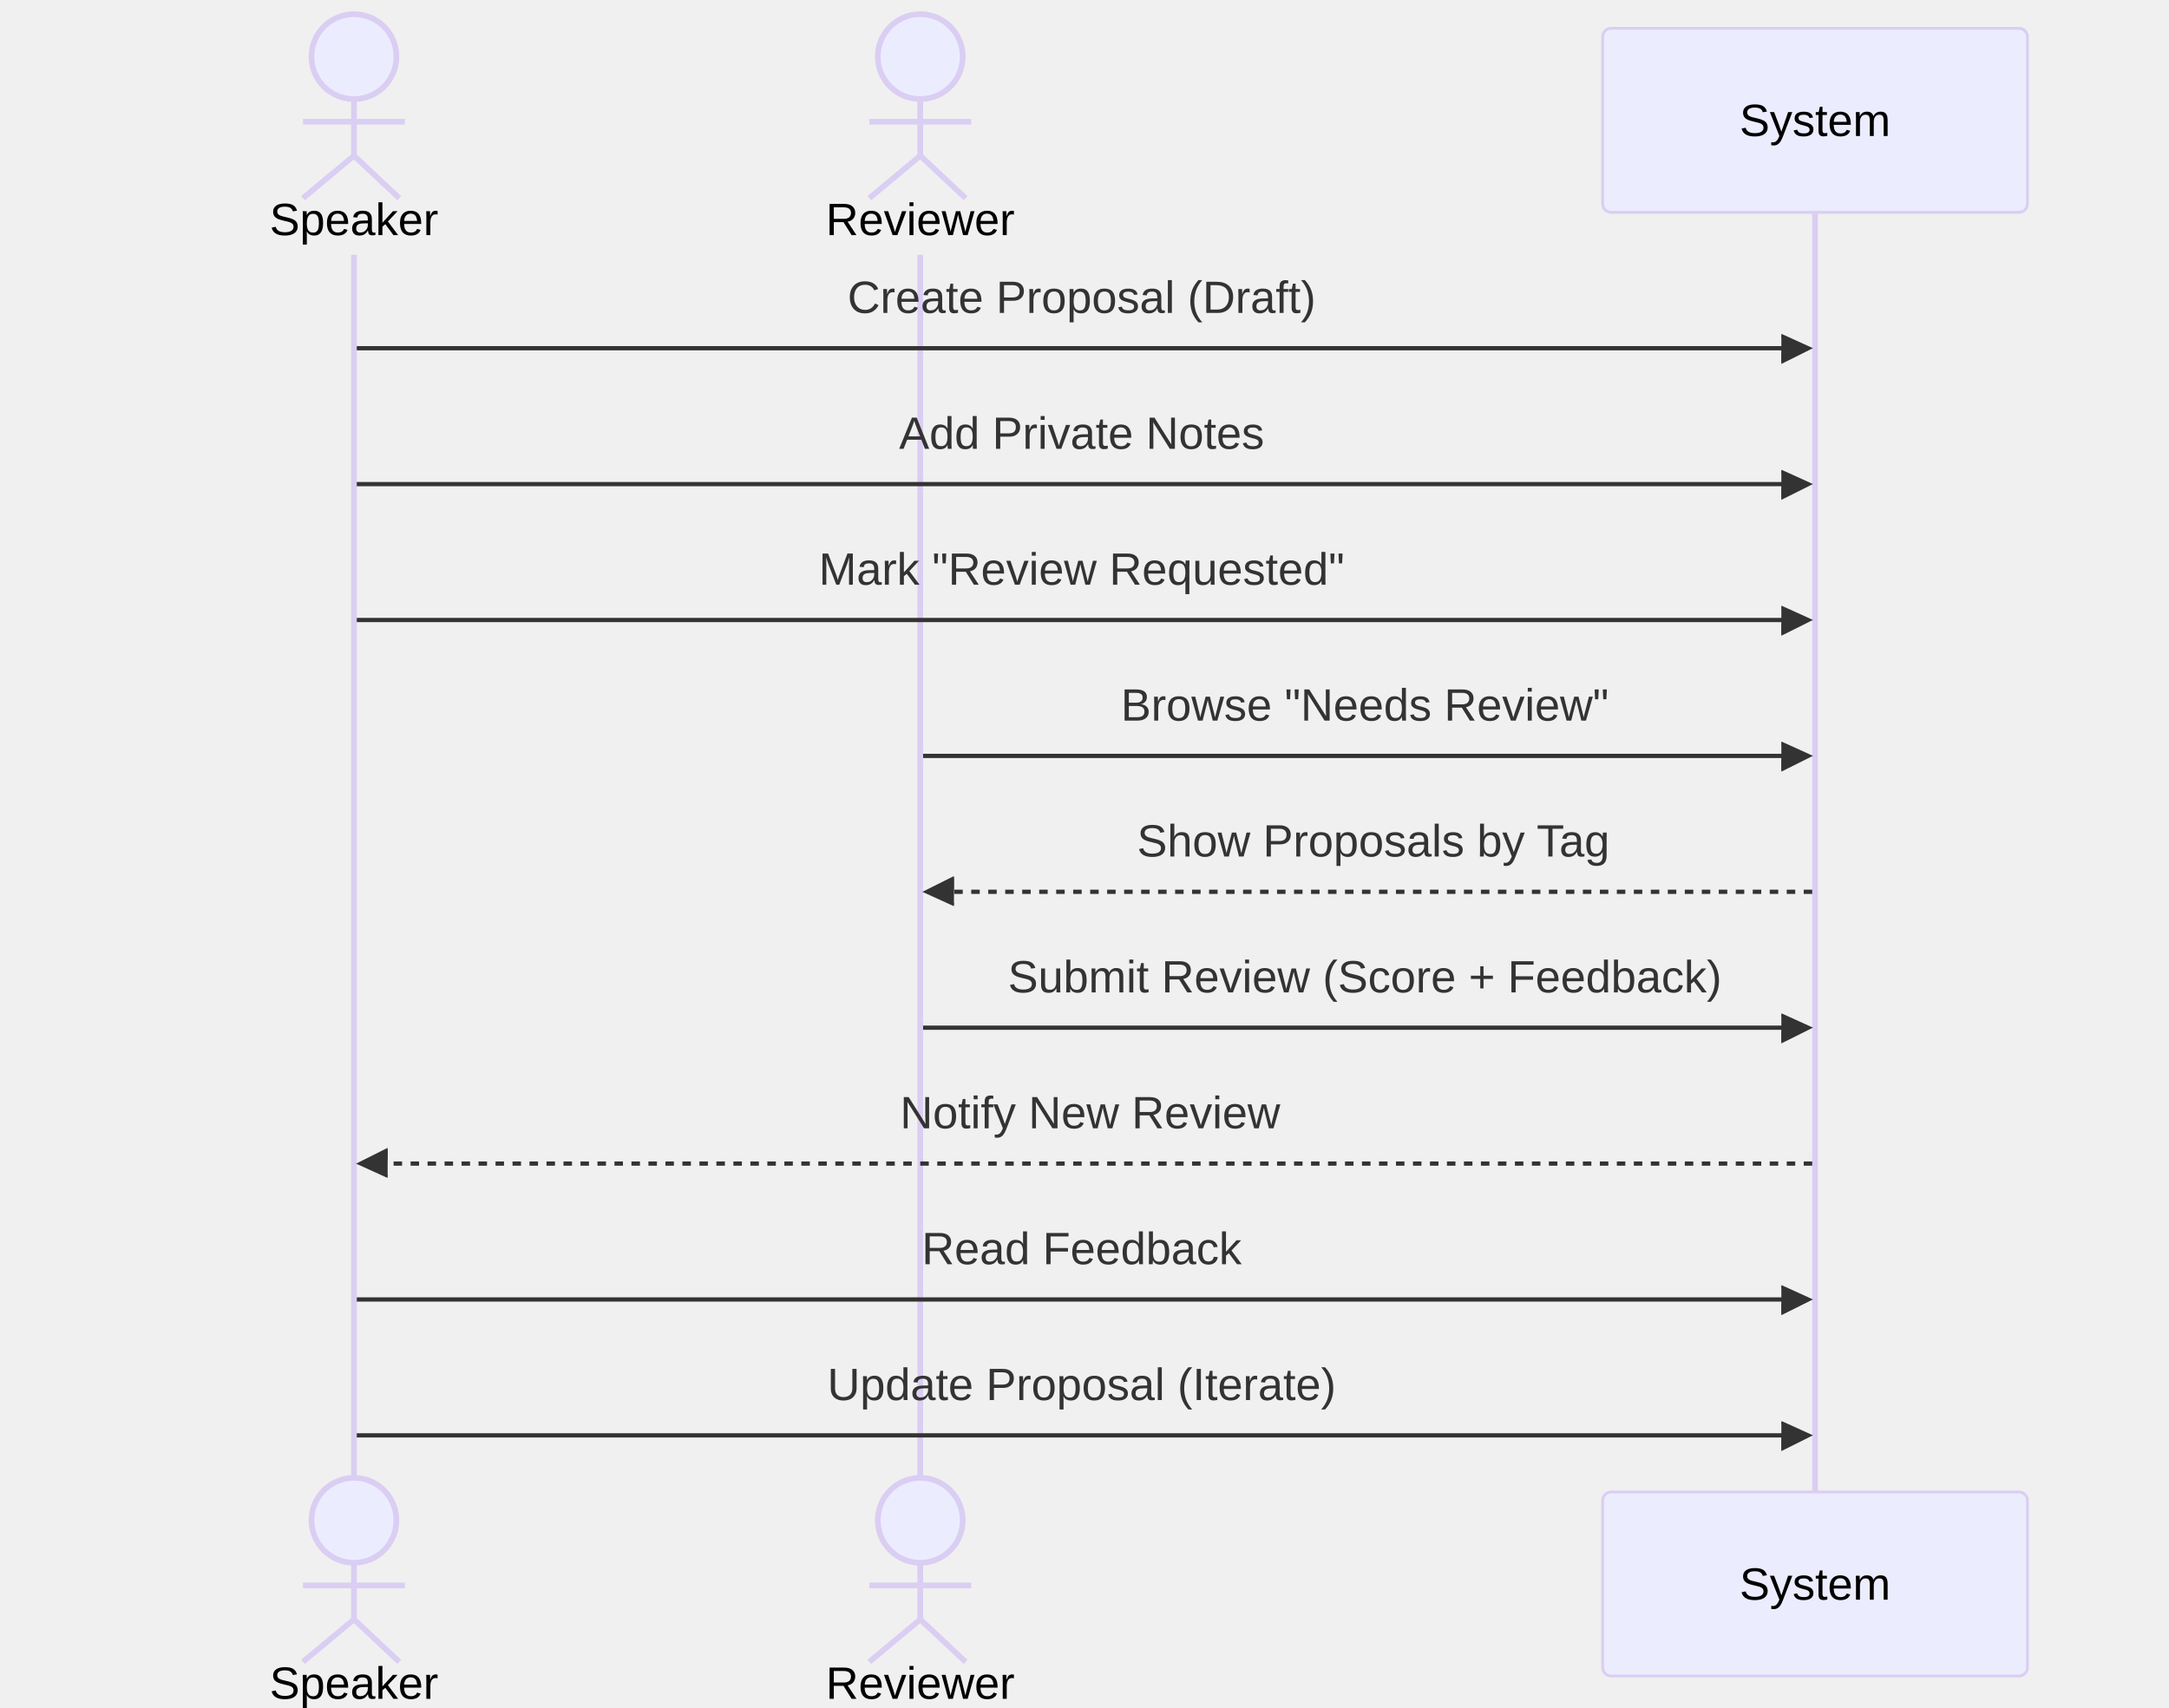
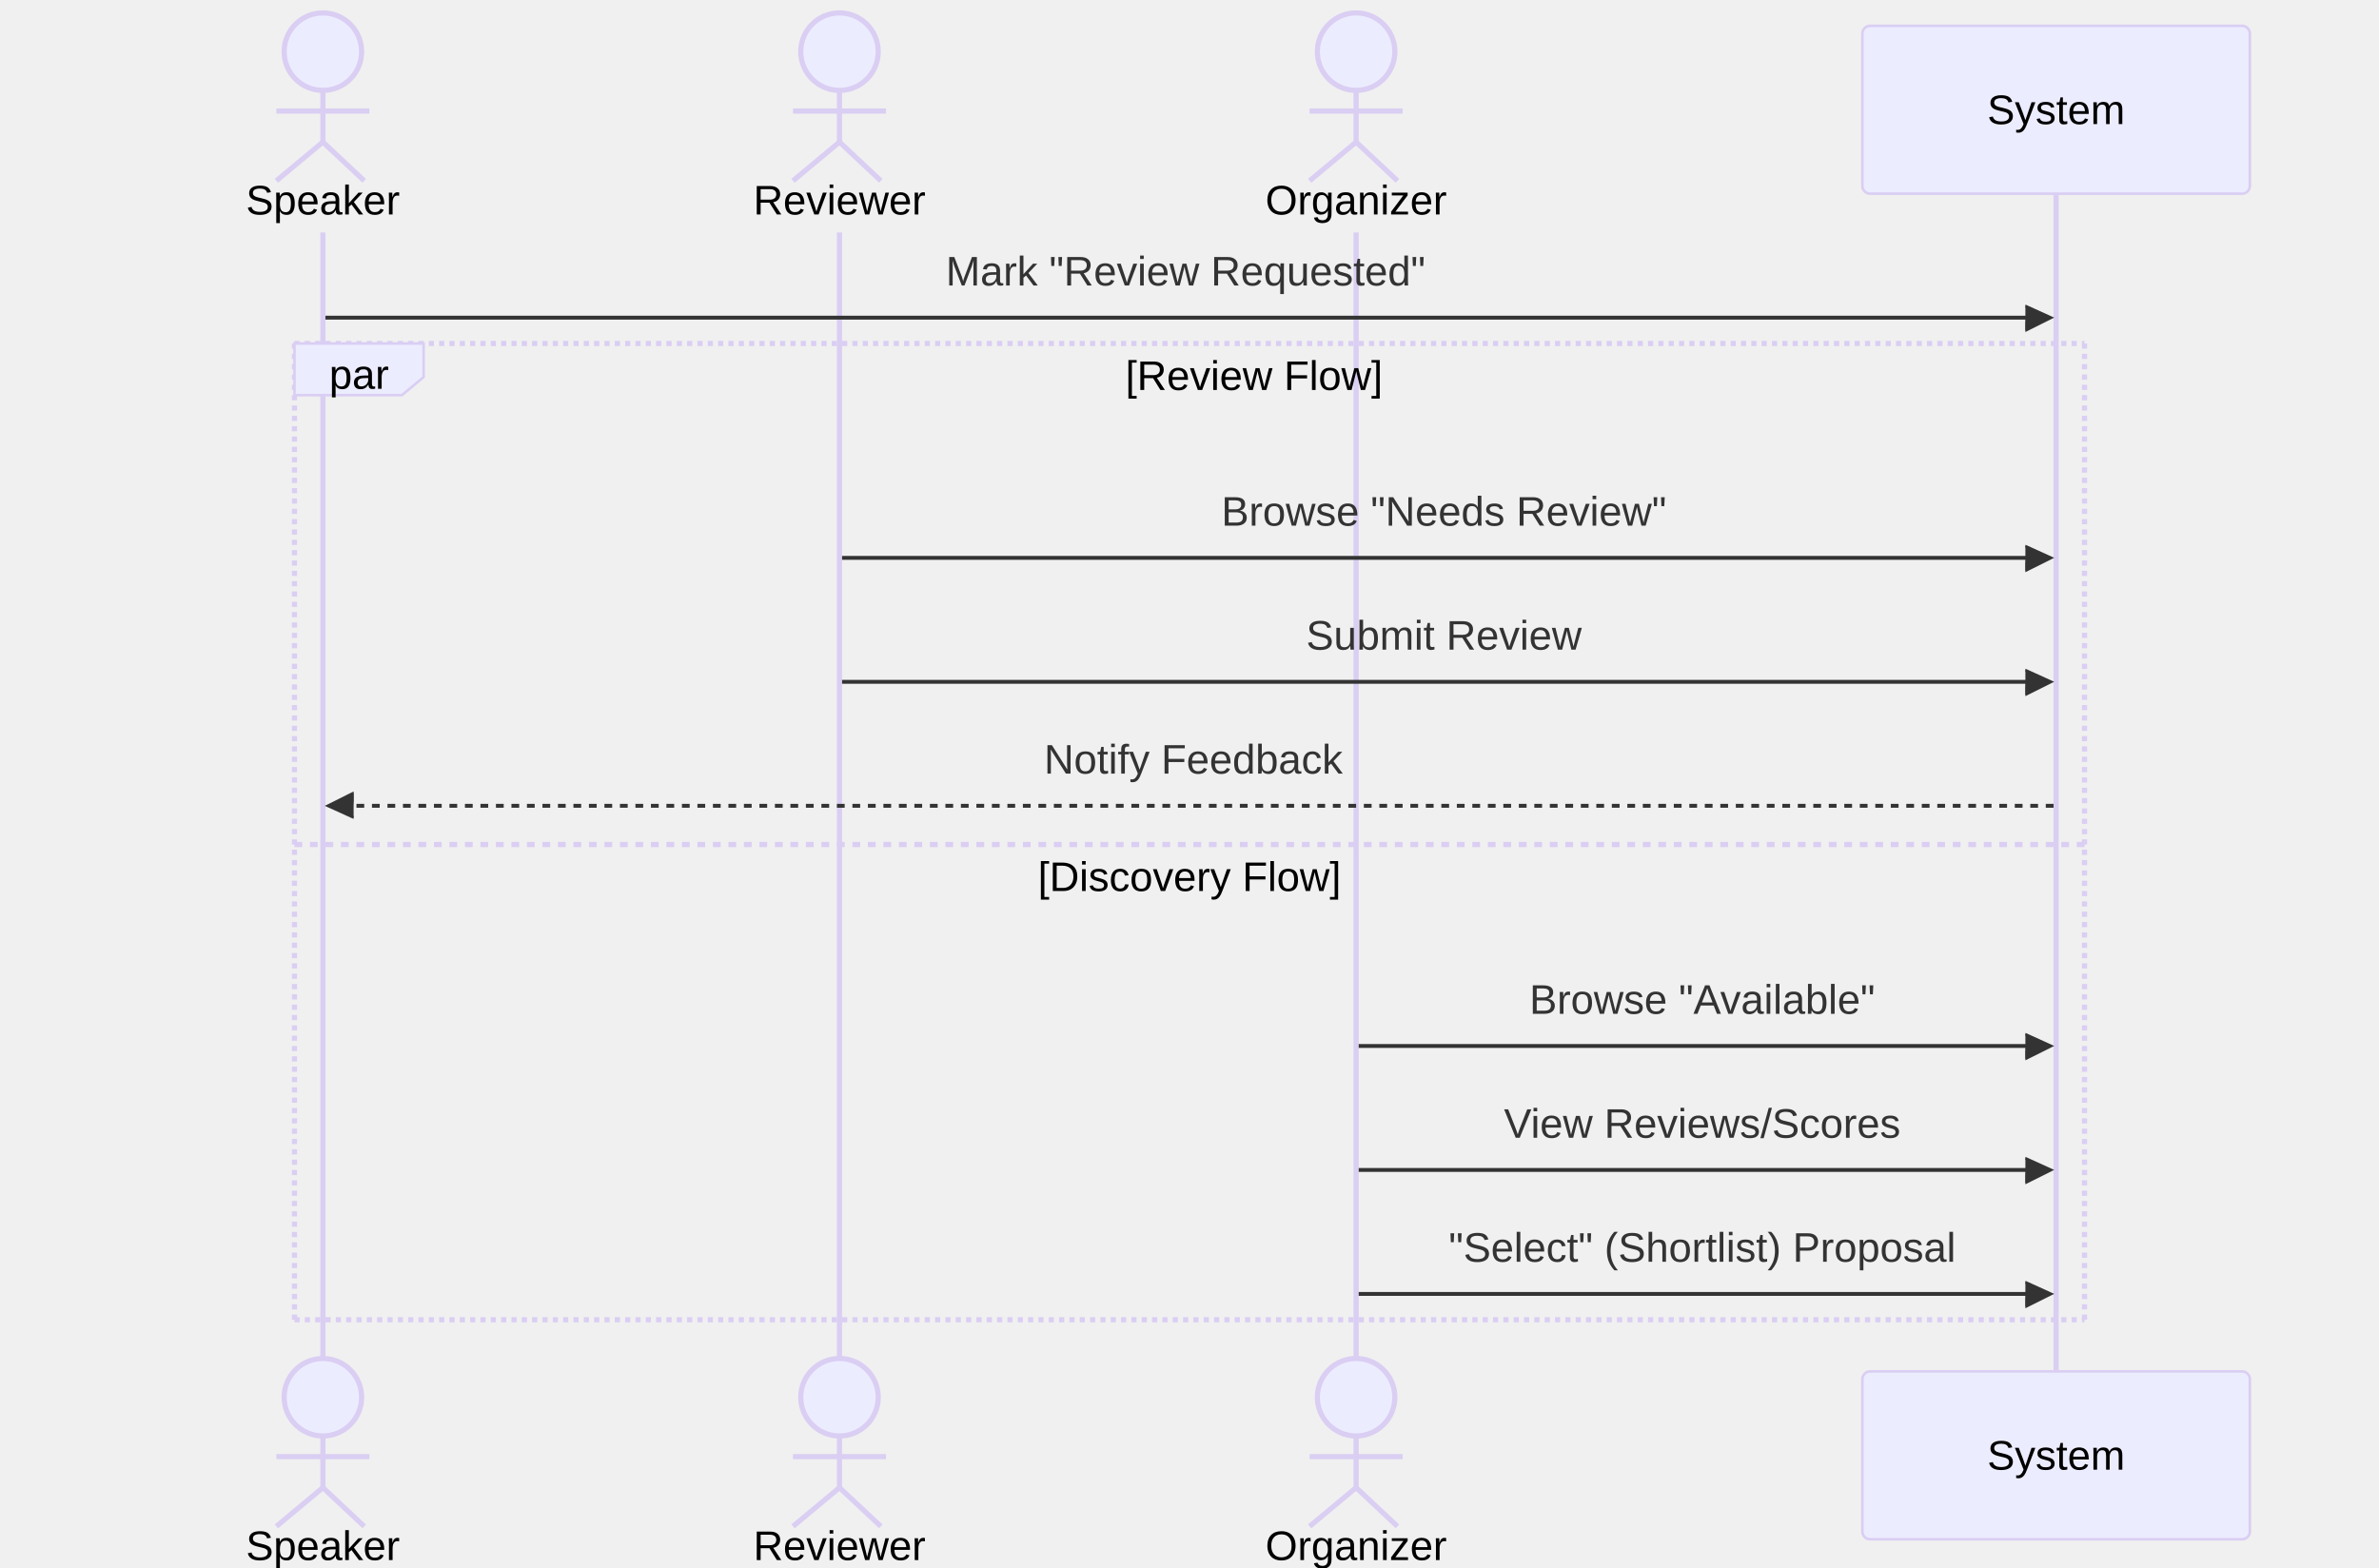
- <svg xmlns="http://www.w3.org/2000/svg" aria-roledescription="sequence" role="graphics-document document" viewBox="-50 -10 766 603" height="603" width="766" id="container">
+ <svg xmlns="http://www.w3.org/2000/svg" aria-roledescription="sequence" role="graphics-document document" viewBox="-50 -10 921 607" height="607" width="921" id="container">
  <g>
-     <rect class="actor actor-bottom" ry="3" rx="3" name="System" height="65" width="150" stroke="#666" fill="#eaeaea" y="517" x="516" />
-     <text style="text-anchor: middle; font-size: 16px; font-weight: 400;" class="actor actor-box" alignment-baseline="central" dominant-baseline="central" y="549.5" x="591">
-       <tspan dy="0" x="591">System</tspan>
+     <rect class="actor actor-bottom" ry="3" rx="3" name="System" height="65" width="150" stroke="#666" fill="#eaeaea" y="521" x="671" />
+     <text style="text-anchor: middle; font-size: 16px; font-weight: 400;" class="actor actor-box" alignment-baseline="central" dominant-baseline="central" y="553.5" x="746">
+       <tspan dy="0" x="746">System</tspan>
    </text>
  </g>
  <g />
  <g />
+   <g />
  <g>
-     <line name="System" stroke="#999" stroke-width="0.5px" class="actor-line 200" y2="517" x2="591" y1="65" x1="591" id="actor2" />
-     <g id="root-2">
-       <rect class="actor actor-top" ry="3" rx="3" name="System" height="65" width="150" stroke="#666" fill="#eaeaea" y="0" x="516" />
-       <text style="text-anchor: middle; font-size: 16px; font-weight: 400;" class="actor actor-box" alignment-baseline="central" dominant-baseline="central" y="32.5" x="591">
-         <tspan dy="0" x="591">System</tspan>
+     <line name="System" stroke="#999" stroke-width="0.5px" class="actor-line 200" y2="521" x2="746" y1="65" x1="746" id="actor3" />
+     <g id="root-3">
+       <rect class="actor actor-top" ry="3" rx="3" name="System" height="65" width="150" stroke="#666" fill="#eaeaea" y="0" x="671" />
+       <text style="text-anchor: middle; font-size: 16px; font-weight: 400;" class="actor actor-box" alignment-baseline="central" dominant-baseline="central" y="32.5" x="746">
+         <tspan dy="0" x="746">System</tspan>
      </text>
    </g>
  </g>
  <g>
-     <line name="Reviewer" stroke="#999" stroke-width="0.5px" class="actor-line 200" y2="517" x2="275" y1="80" x1="275" id="actor1" />
+     <line name="Organizer" stroke="#999" stroke-width="0.5px" class="actor-line 200" y2="521" x2="475" y1="80" x1="475" id="actor2" />
  </g>
  <g>
-     <line name="Speaker" stroke="#999" stroke-width="0.5px" class="actor-line 200" y2="517" x2="75" y1="80" x1="75" id="actor0" />
+     <line name="Reviewer" stroke="#999" stroke-width="0.5px" class="actor-line 200" y2="521" x2="275" y1="80" x1="275" id="actor1" />
+   </g>
+   <g>
+     <line name="Speaker" stroke="#999" stroke-width="0.5px" class="actor-line 200" y2="521" x2="75" y1="80" x1="75" id="actor0" />
  </g>
  <style>#container{font-family:"trebuchet ms",verdana,arial,sans-serif;font-size:16px;fill:#333;}@keyframes edge-animation-frame{from{stroke-dashoffset:0;}}@keyframes dash{to{stroke-dashoffset:0;}}#container .edge-animation-slow{stroke-dasharray:9,5!important;stroke-dashoffset:900;animation:dash 50s linear infinite;stroke-linecap:round;}#container .edge-animation-fast{stroke-dasharray:9,5!important;stroke-dashoffset:900;animation:dash 20s linear infinite;stroke-linecap:round;}#container .error-icon{fill:#552222;}#container .error-text{fill:#552222;stroke:#552222;}#container .edge-thickness-normal{stroke-width:1px;}#container .edge-thickness-thick{stroke-width:3.5px;}#container .edge-pattern-solid{stroke-dasharray:0;}#container .edge-thickness-invisible{stroke-width:0;fill:none;}#container .edge-pattern-dashed{stroke-dasharray:3;}#container .edge-pattern-dotted{stroke-dasharray:2;}#container .marker{fill:#333333;stroke:#333333;}#container .marker.cross{stroke:#333333;}#container svg{font-family:"trebuchet ms",verdana,arial,sans-serif;font-size:16px;}#container p{margin:0;}#container .actor{stroke:hsl(259.626, 59.777%, 87.902%);fill:#ECECFF;}#container text.actor&gt;tspan{fill:black;stroke:none;}#container .actor-line{stroke:hsl(259.626, 59.777%, 87.902%);}#container .messageLine0{stroke-width:1.5;stroke-dasharray:none;stroke:#333;}#container .messageLine1{stroke-width:1.5;stroke-dasharray:2,2;stroke:#333;}#container #arrowhead path{fill:#333;stroke:#333;}#container .sequenceNumber{fill:white;}#container #sequencenumber{fill:#333;}#container #crosshead path{fill:#333;stroke:#333;}#container .messageText{fill:#333;stroke:none;}#container .labelBox{stroke:hsl(259.626, 59.777%, 87.902%);fill:#ECECFF;}#container .labelText,#container .labelText&gt;tspan{fill:black;stroke:none;}#container .loopText,#container .loopText&gt;tspan{fill:black;stroke:none;}#container .loopLine{stroke-width:2px;stroke-dasharray:2,2;stroke:hsl(259.626, 59.777%, 87.902%);fill:hsl(259.626, 59.777%, 87.902%);}#container .note{stroke:#aaaa33;fill:#fff5ad;}#container .noteText,#container .noteText&gt;tspan{fill:black;stroke:none;}#container .activation0{fill:#f4f4f4;stroke:#666;}#container .activation1{fill:#f4f4f4;stroke:#666;}#container .activation2{fill:#f4f4f4;stroke:#666;}#container .actorPopupMenu{position:absolute;}#container .actorPopupMenuPanel{position:absolute;fill:#ECECFF;box-shadow:0px 8px 16px 0px rgba(0,0,0,0.2);filter:drop-shadow(3px 5px 2px rgb(0 0 0 / 0.4));}#container .actor-man line{stroke:hsl(259.626, 59.777%, 87.902%);fill:#ECECFF;}#container .actor-man circle,#container line{stroke:hsl(259.626, 59.777%, 87.902%);fill:#ECECFF;stroke-width:2px;}#container :root{--mermaid-font-family:"trebuchet ms",verdana,arial,sans-serif;}</style>
  <g />
  <defs>
    <symbol height="24" width="24" id="computer">
      <path d="M2 2v13h20v-13h-20zm18 11h-16v-9h16v9zm-10.228 6l.466-1h3.524l.467 1h-4.457zm14.228 3h-24l2-6h2.104l-1.33 4h18.45l-1.297-4h2.073l2 6zm-5-10h-14v-7h14v7z" transform="scale(.5)" />
    </symbol>
  </defs>
  <defs>
    <symbol clip-rule="evenodd" fill-rule="evenodd" id="database">
      <path d="M12.258.001l.256.004.255.005.253.008.251.01.249.012.247.015.246.016.242.019.241.02.239.023.236.024.233.027.231.028.229.031.225.032.223.034.22.036.217.038.214.04.211.041.208.043.205.045.201.046.198.048.194.05.191.051.187.053.183.054.18.056.175.057.172.059.168.06.163.061.16.063.155.064.15.066.074.033.073.033.071.034.07.034.069.035.068.035.067.035.066.035.064.036.064.036.062.036.06.036.06.037.058.037.058.037.055.038.055.038.053.038.052.038.051.039.05.039.048.039.047.039.045.04.044.04.043.04.041.04.04.041.039.041.037.041.036.041.034.041.033.042.032.042.03.042.029.042.027.042.026.043.024.043.023.043.021.043.02.043.018.044.017.043.015.044.013.044.012.044.011.045.009.044.007.045.006.045.004.045.002.045.001.045v17l-.001.045-.002.045-.004.045-.006.045-.007.045-.009.044-.011.045-.012.044-.013.044-.015.044-.017.043-.018.044-.02.043-.021.043-.023.043-.024.043-.026.043-.027.042-.029.042-.03.042-.032.042-.033.042-.034.041-.036.041-.037.041-.039.041-.04.041-.041.04-.043.04-.044.04-.045.04-.047.039-.048.039-.05.039-.051.039-.052.038-.053.038-.055.038-.055.038-.058.037-.058.037-.06.037-.06.036-.062.036-.064.036-.064.036-.066.035-.067.035-.068.035-.069.035-.07.034-.071.034-.073.033-.074.033-.15.066-.155.064-.16.063-.163.061-.168.06-.172.059-.175.057-.18.056-.183.054-.187.053-.191.051-.194.05-.198.048-.201.046-.205.045-.208.043-.211.041-.214.04-.217.038-.22.036-.223.034-.225.032-.229.031-.231.028-.233.027-.236.024-.239.023-.241.02-.242.019-.246.016-.247.015-.249.012-.251.01-.253.008-.255.005-.256.004-.258.001-.258-.001-.256-.004-.255-.005-.253-.008-.251-.01-.249-.012-.247-.015-.245-.016-.243-.019-.241-.02-.238-.023-.236-.024-.234-.027-.231-.028-.228-.031-.226-.032-.223-.034-.22-.036-.217-.038-.214-.04-.211-.041-.208-.043-.204-.045-.201-.046-.198-.048-.195-.05-.19-.051-.187-.053-.184-.054-.179-.056-.176-.057-.172-.059-.167-.06-.164-.061-.159-.063-.155-.064-.151-.066-.074-.033-.072-.033-.072-.034-.07-.034-.069-.035-.068-.035-.067-.035-.066-.035-.064-.036-.063-.036-.062-.036-.061-.036-.06-.037-.058-.037-.057-.037-.056-.038-.055-.038-.053-.038-.052-.038-.051-.039-.049-.039-.049-.039-.046-.039-.046-.04-.044-.04-.043-.04-.041-.04-.04-.041-.039-.041-.037-.041-.036-.041-.034-.041-.033-.042-.032-.042-.03-.042-.029-.042-.027-.042-.026-.043-.024-.043-.023-.043-.021-.043-.02-.043-.018-.044-.017-.043-.015-.044-.013-.044-.012-.044-.011-.045-.009-.044-.007-.045-.006-.045-.004-.045-.002-.045-.001-.045v-17l.001-.045.002-.045.004-.045.006-.045.007-.045.009-.044.011-.045.012-.044.013-.044.015-.044.017-.043.018-.044.02-.043.021-.043.023-.043.024-.043.026-.043.027-.042.029-.042.03-.042.032-.042.033-.042.034-.041.036-.041.037-.041.039-.041.04-.041.041-.04.043-.04.044-.04.046-.04.046-.039.049-.039.049-.039.051-.039.052-.038.053-.038.055-.038.056-.038.057-.037.058-.037.06-.037.061-.036.062-.036.063-.036.064-.036.066-.035.067-.035.068-.035.069-.035.07-.034.072-.034.072-.033.074-.033.151-.066.155-.064.159-.063.164-.061.167-.06.172-.059.176-.057.179-.056.184-.054.187-.053.19-.051.195-.05.198-.048.201-.046.204-.045.208-.043.211-.041.214-.04.217-.038.22-.036.223-.034.226-.032.228-.031.231-.028.234-.027.236-.024.238-.023.241-.02.243-.019.245-.016.247-.015.249-.012.251-.01.253-.008.255-.005.256-.004.258-.001.258.001zm-9.258 20.499v.01l.001.021.003.021.004.022.005.021.006.022.007.022.009.023.01.022.011.023.012.023.013.023.015.023.016.024.017.023.018.024.019.024.021.024.022.025.023.024.024.025.052.049.056.05.061.051.066.051.07.051.075.051.079.052.084.052.088.052.092.052.097.052.102.051.105.052.11.052.114.051.119.051.123.051.127.05.131.05.135.05.139.048.144.049.147.047.152.047.155.047.16.045.163.045.167.043.171.043.176.041.178.041.183.039.187.039.19.037.194.035.197.035.202.033.204.031.209.03.212.029.216.027.219.025.222.024.226.021.23.02.233.018.236.016.24.015.243.012.246.01.249.008.253.005.256.004.259.001.26-.001.257-.004.254-.005.25-.008.247-.011.244-.012.241-.014.237-.016.233-.018.231-.021.226-.021.224-.024.22-.026.216-.027.212-.028.21-.031.205-.031.202-.034.198-.034.194-.036.191-.037.187-.039.183-.04.179-.04.175-.042.172-.043.168-.044.163-.045.16-.046.155-.046.152-.047.148-.048.143-.049.139-.049.136-.05.131-.05.126-.05.123-.051.118-.052.114-.051.11-.052.106-.052.101-.052.096-.052.092-.052.088-.053.083-.051.079-.052.074-.052.07-.051.065-.051.06-.051.056-.05.051-.05.023-.024.023-.025.021-.024.02-.024.019-.024.018-.024.017-.024.015-.023.014-.024.013-.023.012-.023.01-.023.01-.022.008-.022.006-.022.006-.022.004-.022.004-.021.001-.021.001-.021v-4.127l-.077.055-.08.053-.083.054-.085.053-.087.052-.09.052-.093.051-.095.05-.097.05-.1.049-.102.049-.105.048-.106.047-.109.047-.111.046-.114.045-.115.045-.118.044-.12.043-.122.042-.124.042-.126.041-.128.04-.13.04-.132.038-.134.038-.135.037-.138.037-.139.035-.142.035-.143.034-.144.033-.147.032-.148.031-.15.03-.151.03-.153.029-.154.027-.156.027-.158.026-.159.025-.161.024-.162.023-.163.022-.165.021-.166.02-.167.019-.169.018-.169.017-.171.016-.173.015-.173.014-.175.013-.175.012-.177.011-.178.01-.179.008-.179.008-.181.006-.182.005-.182.004-.184.003-.184.002h-.37l-.184-.002-.184-.003-.182-.004-.182-.005-.181-.006-.179-.008-.179-.008-.178-.01-.176-.011-.176-.012-.175-.013-.173-.014-.172-.015-.171-.016-.17-.017-.169-.018-.167-.019-.166-.02-.165-.021-.163-.022-.162-.023-.161-.024-.159-.025-.157-.026-.156-.027-.155-.027-.153-.029-.151-.03-.15-.03-.148-.031-.146-.032-.145-.033-.143-.034-.141-.035-.14-.035-.137-.037-.136-.037-.134-.038-.132-.038-.13-.04-.128-.04-.126-.041-.124-.042-.122-.042-.12-.044-.117-.043-.116-.045-.113-.045-.112-.046-.109-.047-.106-.047-.105-.048-.102-.049-.1-.049-.097-.05-.095-.05-.093-.052-.09-.051-.087-.052-.085-.053-.083-.054-.08-.054-.077-.054v4.127zm0-5.654v.011l.001.021.003.021.004.021.005.022.006.022.007.022.009.022.01.022.011.023.012.023.013.023.015.024.016.023.017.024.018.024.019.024.021.024.022.024.023.025.024.024.052.05.056.05.061.05.066.051.07.051.075.052.079.051.084.052.088.052.092.052.097.052.102.052.105.052.11.051.114.051.119.052.123.05.127.051.131.05.135.049.139.049.144.048.147.048.152.047.155.046.16.045.163.045.167.044.171.042.176.042.178.04.183.04.187.038.19.037.194.036.197.034.202.033.204.032.209.03.212.028.216.027.219.025.222.024.226.022.23.02.233.018.236.016.24.014.243.012.246.01.249.008.253.006.256.003.259.001.26-.001.257-.003.254-.006.25-.008.247-.01.244-.012.241-.015.237-.016.233-.018.231-.02.226-.022.224-.024.22-.025.216-.027.212-.029.21-.03.205-.032.202-.033.198-.035.194-.036.191-.037.187-.039.183-.039.179-.041.175-.042.172-.043.168-.044.163-.045.16-.045.155-.047.152-.047.148-.048.143-.048.139-.05.136-.049.131-.05.126-.051.123-.051.118-.051.114-.052.11-.052.106-.052.101-.052.096-.052.092-.052.088-.052.083-.052.079-.052.074-.051.07-.052.065-.051.06-.05.056-.051.051-.049.023-.025.023-.024.021-.025.02-.024.019-.024.018-.024.017-.024.015-.023.014-.023.013-.024.012-.022.01-.023.01-.023.008-.022.006-.022.006-.022.004-.021.004-.022.001-.021.001-.021v-4.139l-.077.054-.08.054-.083.054-.085.052-.087.053-.09.051-.093.051-.095.051-.097.05-.1.049-.102.049-.105.048-.106.047-.109.047-.111.046-.114.045-.115.044-.118.044-.12.044-.122.042-.124.042-.126.041-.128.04-.13.039-.132.039-.134.038-.135.037-.138.036-.139.036-.142.035-.143.033-.144.033-.147.033-.148.031-.15.03-.151.03-.153.028-.154.028-.156.027-.158.026-.159.025-.161.024-.162.023-.163.022-.165.021-.166.02-.167.019-.169.018-.169.017-.171.016-.173.015-.173.014-.175.013-.175.012-.177.011-.178.009-.179.009-.179.007-.181.007-.182.005-.182.004-.184.003-.184.002h-.37l-.184-.002-.184-.003-.182-.004-.182-.005-.181-.007-.179-.007-.179-.009-.178-.009-.176-.011-.176-.012-.175-.013-.173-.014-.172-.015-.171-.016-.17-.017-.169-.018-.167-.019-.166-.02-.165-.021-.163-.022-.162-.023-.161-.024-.159-.025-.157-.026-.156-.027-.155-.028-.153-.028-.151-.03-.15-.03-.148-.031-.146-.033-.145-.033-.143-.033-.141-.035-.14-.036-.137-.036-.136-.037-.134-.038-.132-.039-.13-.039-.128-.04-.126-.041-.124-.042-.122-.043-.12-.043-.117-.044-.116-.044-.113-.046-.112-.046-.109-.046-.106-.047-.105-.048-.102-.049-.1-.049-.097-.05-.095-.051-.093-.051-.09-.051-.087-.053-.085-.052-.083-.054-.08-.054-.077-.054v4.139zm0-5.666v.011l.001.02.003.022.004.021.005.022.006.021.007.022.009.023.01.022.011.023.012.023.013.023.015.023.016.024.017.024.018.023.019.024.021.025.022.024.023.024.024.025.052.05.056.05.061.05.066.051.07.051.075.052.079.051.084.052.088.052.092.052.097.052.102.052.105.051.11.052.114.051.119.051.123.051.127.05.131.05.135.05.139.049.144.048.147.048.152.047.155.046.16.045.163.045.167.043.171.043.176.042.178.04.183.04.187.038.19.037.194.036.197.034.202.033.204.032.209.03.212.028.216.027.219.025.222.024.226.021.23.02.233.018.236.017.24.014.243.012.246.01.249.008.253.006.256.003.259.001.26-.001.257-.003.254-.006.25-.008.247-.01.244-.013.241-.014.237-.016.233-.018.231-.02.226-.022.224-.024.22-.025.216-.027.212-.029.21-.03.205-.032.202-.033.198-.035.194-.036.191-.037.187-.039.183-.039.179-.041.175-.042.172-.043.168-.044.163-.045.16-.045.155-.047.152-.047.148-.048.143-.049.139-.049.136-.049.131-.051.126-.05.123-.051.118-.052.114-.051.11-.052.106-.052.101-.052.096-.052.092-.052.088-.052.083-.052.079-.052.074-.052.07-.051.065-.051.06-.051.056-.05.051-.049.023-.025.023-.025.021-.024.02-.024.019-.024.018-.024.017-.024.015-.023.014-.024.013-.023.012-.023.01-.022.01-.023.008-.022.006-.022.006-.022.004-.022.004-.021.001-.021.001-.021v-4.153l-.077.054-.08.054-.083.053-.085.053-.087.053-.09.051-.093.051-.095.051-.097.05-.1.049-.102.048-.105.048-.106.048-.109.046-.111.046-.114.046-.115.044-.118.044-.12.043-.122.043-.124.042-.126.041-.128.04-.13.039-.132.039-.134.038-.135.037-.138.036-.139.036-.142.034-.143.034-.144.033-.147.032-.148.032-.15.03-.151.03-.153.028-.154.028-.156.027-.158.026-.159.024-.161.024-.162.023-.163.023-.165.021-.166.02-.167.019-.169.018-.169.017-.171.016-.173.015-.173.014-.175.013-.175.012-.177.01-.178.01-.179.009-.179.007-.181.006-.182.006-.182.004-.184.003-.184.001-.185.001-.185-.001-.184-.001-.184-.003-.182-.004-.182-.006-.181-.006-.179-.007-.179-.009-.178-.01-.176-.01-.176-.012-.175-.013-.173-.014-.172-.015-.171-.016-.17-.017-.169-.018-.167-.019-.166-.02-.165-.021-.163-.023-.162-.023-.161-.024-.159-.024-.157-.026-.156-.027-.155-.028-.153-.028-.151-.03-.15-.03-.148-.032-.146-.032-.145-.033-.143-.034-.141-.034-.14-.036-.137-.036-.136-.037-.134-.038-.132-.039-.13-.039-.128-.041-.126-.041-.124-.041-.122-.043-.12-.043-.117-.044-.116-.044-.113-.046-.112-.046-.109-.046-.106-.048-.105-.048-.102-.048-.1-.05-.097-.049-.095-.051-.093-.051-.09-.052-.087-.052-.085-.053-.083-.053-.08-.054-.077-.054v4.153zm8.74-8.179l-.257.004-.254.005-.25.008-.247.011-.244.012-.241.014-.237.016-.233.018-.231.021-.226.022-.224.023-.22.026-.216.027-.212.028-.21.031-.205.032-.202.033-.198.034-.194.036-.191.038-.187.038-.183.04-.179.041-.175.042-.172.043-.168.043-.163.045-.16.046-.155.046-.152.048-.148.048-.143.048-.139.049-.136.05-.131.05-.126.051-.123.051-.118.051-.114.052-.11.052-.106.052-.101.052-.096.052-.092.052-.088.052-.083.052-.079.052-.074.051-.07.052-.065.051-.06.05-.056.05-.051.05-.023.025-.023.024-.021.024-.02.025-.019.024-.018.024-.017.023-.015.024-.014.023-.013.023-.012.023-.01.023-.01.022-.008.022-.006.023-.006.021-.004.022-.004.021-.001.021-.001.021.001.021.001.021.004.021.004.022.006.021.006.023.008.022.01.022.01.023.012.023.013.023.014.023.015.024.017.023.018.024.019.024.02.025.021.024.023.024.023.025.051.05.056.05.06.05.065.051.07.052.074.051.079.052.083.052.088.052.092.052.096.052.101.052.106.052.11.052.114.052.118.051.123.051.126.051.131.05.136.05.139.049.143.048.148.048.152.048.155.046.16.046.163.045.168.043.172.043.175.042.179.041.183.04.187.038.191.038.194.036.198.034.202.033.205.032.21.031.212.028.216.027.22.026.224.023.226.022.231.021.233.018.237.016.241.014.244.012.247.011.25.008.254.005.257.004.26.001.26-.001.257-.004.254-.005.25-.008.247-.011.244-.012.241-.014.237-.016.233-.018.231-.021.226-.022.224-.023.22-.026.216-.027.212-.028.21-.031.205-.032.202-.033.198-.034.194-.036.191-.038.187-.038.183-.04.179-.041.175-.042.172-.043.168-.043.163-.045.16-.046.155-.046.152-.048.148-.048.143-.048.139-.049.136-.05.131-.05.126-.051.123-.051.118-.051.114-.052.11-.052.106-.052.101-.052.096-.052.092-.052.088-.052.083-.052.079-.052.074-.051.07-.052.065-.051.06-.05.056-.05.051-.05.023-.025.023-.024.021-.024.02-.025.019-.024.018-.024.017-.023.015-.024.014-.023.013-.023.012-.023.01-.023.01-.022.008-.022.006-.023.006-.021.004-.022.004-.021.001-.021.001-.021-.001-.021-.001-.021-.004-.021-.004-.022-.006-.021-.006-.023-.008-.022-.01-.022-.01-.023-.012-.023-.013-.023-.014-.023-.015-.024-.017-.023-.018-.024-.019-.024-.02-.025-.021-.024-.023-.024-.023-.025-.051-.05-.056-.05-.06-.05-.065-.051-.07-.052-.074-.051-.079-.052-.083-.052-.088-.052-.092-.052-.096-.052-.101-.052-.106-.052-.11-.052-.114-.052-.118-.051-.123-.051-.126-.051-.131-.05-.136-.05-.139-.049-.143-.048-.148-.048-.152-.048-.155-.046-.16-.046-.163-.045-.168-.043-.172-.043-.175-.042-.179-.041-.183-.04-.187-.038-.191-.038-.194-.036-.198-.034-.202-.033-.205-.032-.21-.031-.212-.028-.216-.027-.22-.026-.224-.023-.226-.022-.231-.021-.233-.018-.237-.016-.241-.014-.244-.012-.247-.011-.25-.008-.254-.005-.257-.004-.26-.001-.26.001z" transform="scale(.5)" />
    </symbol>
  </defs>
  <defs>
    <symbol height="24" width="24" id="clock">
      <path d="M12 2c5.514 0 10 4.486 10 10s-4.486 10-10 10-10-4.486-10-10 4.486-10 10-10zm0-2c-6.627 0-12 5.373-12 12s5.373 12 12 12 12-5.373 12-12-5.373-12-12-12zm5.848 12.459c.202.038.202.333.001.372-1.907.361-6.045 1.111-6.547 1.111-.719 0-1.301-.582-1.301-1.301 0-.512.77-5.447 1.125-7.445.034-.192.312-.181.343.014l.985 6.238 5.394 1.011z" transform="scale(.5)" />
    </symbol>
  </defs>
  <defs>
    <marker orient="auto-start-reverse" markerHeight="12" markerWidth="12" markerUnits="userSpaceOnUse" refY="5" refX="7.9" id="arrowhead">
      <path d="M -1 0 L 10 5 L 0 10 z" />
    </marker>
  </defs>
  <defs>
    <marker refY="4.5" refX="4" orient="auto" markerHeight="8" markerWidth="15" id="crosshead">
      <path style="stroke-dasharray: 0, 0;" d="M 1,2 L 6,7 M 6,2 L 1,7" stroke-width="1pt" stroke="#000000" fill="none" />
    </marker>
  </defs>
  <defs>
    <marker orient="auto" markerHeight="28" markerWidth="20" refY="7" refX="15.5" id="filled-head">
      <path d="M 18,7 L9,13 L14,7 L9,1 Z" />
    </marker>
  </defs>
  <defs>
    <marker orient="auto" markerHeight="40" markerWidth="60" refY="15" refX="15" id="sequencenumber">
      <circle r="6" cy="15" cx="15" />
    </marker>
  </defs>
+   <g>
+     <line class="loopLine" y2="123" x2="757" y1="123" x1="64" />
+     <line class="loopLine" y2="501" x2="757" y1="123" x1="757" />
+     <line class="loopLine" y2="501" x2="757" y1="501" x1="64" />
+     <line class="loopLine" y2="501" x2="64" y1="123" x1="64" />
+     <line style="stroke-dasharray: 3, 3;" class="loopLine" y2="317" x2="757" y1="317" x1="64" />
+     <polygon class="labelBox" points="64,123 114,123 114,136 105.6,143 64,143" />
+     <text style="font-size: 16px; font-weight: 400;" class="labelText" alignment-baseline="middle" dominant-baseline="middle" text-anchor="middle" y="136" x="89">par</text>
+     <text style="font-size: 16px; font-weight: 400;" class="loopText" text-anchor="middle" y="141" x="435.5">
+       <tspan x="435.5">[Review Flow]</tspan>
+     </text>
+     <text style="font-size: 16px; font-weight: 400;" class="loopText" text-anchor="middle" y="335" x="410.5">[Discovery Flow]</text>
+   </g>
  <g name="Speaker" class="actor-man actor-top">
    <line y2="45" x2="75" y1="25" x1="75" id="actor-man-torso0" />
    <line y2="33" x2="93" y1="33" x1="57" id="actor-man-arms0" />
    <line y2="45" x2="75" y1="60" x1="57" />
    <line y2="60" x2="91" y1="45" x1="75" />
    <circle height="65" width="150" r="15" cy="10" cx="75" />
    <text style="text-anchor: middle; font-size: 16px; font-weight: 400;" class="actor actor-man" alignment-baseline="central" dominant-baseline="central" y="67.5" x="75">
      <tspan dy="0" x="75">Speaker</tspan>
    </text>
  </g>
  <g name="Reviewer" class="actor-man actor-top">
    <line y2="45" x2="275" y1="25" x1="275" id="actor-man-torso1" />
    <line y2="33" x2="293" y1="33" x1="257" id="actor-man-arms1" />
    <line y2="45" x2="275" y1="60" x1="257" />
    <line y2="60" x2="291" y1="45" x1="275" />
    <circle height="65" width="150" r="15" cy="10" cx="275" />
    <text style="text-anchor: middle; font-size: 16px; font-weight: 400;" class="actor actor-man" alignment-baseline="central" dominant-baseline="central" y="67.5" x="275">
      <tspan dy="0" x="275">Reviewer</tspan>
    </text>
  </g>
-   <text style="font-size: 16px; font-weight: 400;" dy="1em" class="messageText" alignment-baseline="middle" dominant-baseline="middle" text-anchor="middle" y="80" x="332">Create Proposal (Draft)</text>
-   <line style="fill: none;" marker-end="url(#arrowhead)" stroke="none" stroke-width="2" class="messageLine0" y2="113" x2="587" y1="113" x1="76" />
-   <text style="font-size: 16px; font-weight: 400;" dy="1em" class="messageText" alignment-baseline="middle" dominant-baseline="middle" text-anchor="middle" y="128" x="332">Add Private Notes</text>
-   <line style="fill: none;" marker-end="url(#arrowhead)" stroke="none" stroke-width="2" class="messageLine0" y2="161" x2="587" y1="161" x1="76" />
-   <text style="font-size: 16px; font-weight: 400;" dy="1em" class="messageText" alignment-baseline="middle" dominant-baseline="middle" text-anchor="middle" y="176" x="332">Mark "Review Requested"</text>
-   <line style="fill: none;" marker-end="url(#arrowhead)" stroke="none" stroke-width="2" class="messageLine0" y2="209" x2="587" y1="209" x1="76" />
-   <text style="font-size: 16px; font-weight: 400;" dy="1em" class="messageText" alignment-baseline="middle" dominant-baseline="middle" text-anchor="middle" y="224" x="432">Browse "Needs Review"</text>
-   <line style="fill: none;" marker-end="url(#arrowhead)" stroke="none" stroke-width="2" class="messageLine0" y2="257" x2="587" y1="257" x1="276" />
-   <text style="font-size: 16px; font-weight: 400;" dy="1em" class="messageText" alignment-baseline="middle" dominant-baseline="middle" text-anchor="middle" y="272" x="435">Show Proposals by Tag</text>
-   <line style="stroke-dasharray: 3, 3; fill: none;" marker-end="url(#arrowhead)" stroke="none" stroke-width="2" class="messageLine1" y2="305" x2="279" y1="305" x1="590" />
-   <text style="font-size: 16px; font-weight: 400;" dy="1em" class="messageText" alignment-baseline="middle" dominant-baseline="middle" text-anchor="middle" y="320" x="432">Submit Review (Score + Feedback)</text>
-   <line style="fill: none;" marker-end="url(#arrowhead)" stroke="none" stroke-width="2" class="messageLine0" y2="353" x2="587" y1="353" x1="276" />
-   <text style="font-size: 16px; font-weight: 400;" dy="1em" class="messageText" alignment-baseline="middle" dominant-baseline="middle" text-anchor="middle" y="368" x="335">Notify New Review</text>
-   <line style="stroke-dasharray: 3, 3; fill: none;" marker-end="url(#arrowhead)" stroke="none" stroke-width="2" class="messageLine1" y2="401" x2="79" y1="401" x1="590" />
-   <text style="font-size: 16px; font-weight: 400;" dy="1em" class="messageText" alignment-baseline="middle" dominant-baseline="middle" text-anchor="middle" y="416" x="332">Read Feedback</text>
-   <line style="fill: none;" marker-end="url(#arrowhead)" stroke="none" stroke-width="2" class="messageLine0" y2="449" x2="587" y1="449" x1="76" />
-   <text style="font-size: 16px; font-weight: 400;" dy="1em" class="messageText" alignment-baseline="middle" dominant-baseline="middle" text-anchor="middle" y="464" x="332">Update Proposal (Iterate)</text>
-   <line style="fill: none;" marker-end="url(#arrowhead)" stroke="none" stroke-width="2" class="messageLine0" y2="497" x2="587" y1="497" x1="76" />
+   <g name="Organizer" class="actor-man actor-top">
+     <line y2="45" x2="475" y1="25" x1="475" id="actor-man-torso2" />
+     <line y2="33" x2="493" y1="33" x1="457" id="actor-man-arms2" />
+     <line y2="45" x2="475" y1="60" x1="457" />
+     <line y2="60" x2="491" y1="45" x1="475" />
+     <circle height="65" width="150" r="15" cy="10" cx="475" />
+     <text style="text-anchor: middle; font-size: 16px; font-weight: 400;" class="actor actor-man" alignment-baseline="central" dominant-baseline="central" y="67.5" x="475">
+       <tspan dy="0" x="475">Organizer</tspan>
+     </text>
+   </g>
+   <text style="font-size: 16px; font-weight: 400;" dy="1em" class="messageText" alignment-baseline="middle" dominant-baseline="middle" text-anchor="middle" y="80" x="409">Mark "Review Requested"</text>
+   <line style="fill: none;" marker-end="url(#arrowhead)" stroke="none" stroke-width="2" class="messageLine0" y2="113" x2="742" y1="113" x1="76" />
+   <text style="font-size: 16px; font-weight: 400;" dy="1em" class="messageText" alignment-baseline="middle" dominant-baseline="middle" text-anchor="middle" y="173" x="509">Browse "Needs Review"</text>
+   <line style="fill: none;" marker-end="url(#arrowhead)" stroke="none" stroke-width="2" class="messageLine0" y2="206" x2="742" y1="206" x1="276" />
+   <text style="font-size: 16px; font-weight: 400;" dy="1em" class="messageText" alignment-baseline="middle" dominant-baseline="middle" text-anchor="middle" y="221" x="509">Submit Review</text>
+   <line style="fill: none;" marker-end="url(#arrowhead)" stroke="none" stroke-width="2" class="messageLine0" y2="254" x2="742" y1="254" x1="276" />
+   <text style="font-size: 16px; font-weight: 400;" dy="1em" class="messageText" alignment-baseline="middle" dominant-baseline="middle" text-anchor="middle" y="269" x="412">Notify Feedback</text>
+   <line style="stroke-dasharray: 3, 3; fill: none;" marker-end="url(#arrowhead)" stroke="none" stroke-width="2" class="messageLine1" y2="302" x2="79" y1="302" x1="745" />
+   <text style="font-size: 16px; font-weight: 400;" dy="1em" class="messageText" alignment-baseline="middle" dominant-baseline="middle" text-anchor="middle" y="362" x="609">Browse "Available"</text>
+   <line style="fill: none;" marker-end="url(#arrowhead)" stroke="none" stroke-width="2" class="messageLine0" y2="395" x2="742" y1="395" x1="476" />
+   <text style="font-size: 16px; font-weight: 400;" dy="1em" class="messageText" alignment-baseline="middle" dominant-baseline="middle" text-anchor="middle" y="410" x="609">View Reviews/Scores</text>
+   <line style="fill: none;" marker-end="url(#arrowhead)" stroke="none" stroke-width="2" class="messageLine0" y2="443" x2="742" y1="443" x1="476" />
+   <text style="font-size: 16px; font-weight: 400;" dy="1em" class="messageText" alignment-baseline="middle" dominant-baseline="middle" text-anchor="middle" y="458" x="609">"Select" (Shortlist) Proposal</text>
+   <line style="fill: none;" marker-end="url(#arrowhead)" stroke="none" stroke-width="2" class="messageLine0" y2="491" x2="742" y1="491" x1="476" />
  <g name="Speaker" class="actor-man actor-bottom">
-     <line y2="562" x2="75" y1="542" x1="75" id="actor-man-torso2" />
-     <line y2="550" x2="93" y1="550" x1="57" id="actor-man-arms2" />
-     <line y2="562" x2="75" y1="577" x1="57" />
-     <line y2="577" x2="91" y1="562" x1="75" />
-     <circle height="65" width="150" r="15" cy="527" cx="75" />
-     <text style="text-anchor: middle; font-size: 16px; font-weight: 400;" class="actor actor-man" alignment-baseline="central" dominant-baseline="central" y="584.5" x="75">
+     <line y2="566" x2="75" y1="546" x1="75" id="actor-man-torso3" />
+     <line y2="554" x2="93" y1="554" x1="57" id="actor-man-arms3" />
+     <line y2="566" x2="75" y1="581" x1="57" />
+     <line y2="581" x2="91" y1="566" x1="75" />
+     <circle height="65" width="150" r="15" cy="531" cx="75" />
+     <text style="text-anchor: middle; font-size: 16px; font-weight: 400;" class="actor actor-man" alignment-baseline="central" dominant-baseline="central" y="588.5" x="75">
      <tspan dy="0" x="75">Speaker</tspan>
    </text>
  </g>
  <g name="Reviewer" class="actor-man actor-bottom">
-     <line y2="562" x2="275" y1="542" x1="275" id="actor-man-torso2" />
-     <line y2="550" x2="293" y1="550" x1="257" id="actor-man-arms2" />
-     <line y2="562" x2="275" y1="577" x1="257" />
-     <line y2="577" x2="291" y1="562" x1="275" />
-     <circle height="65" width="150" r="15" cy="527" cx="275" />
-     <text style="text-anchor: middle; font-size: 16px; font-weight: 400;" class="actor actor-man" alignment-baseline="central" dominant-baseline="central" y="584.5" x="275">
+     <line y2="566" x2="275" y1="546" x1="275" id="actor-man-torso3" />
+     <line y2="554" x2="293" y1="554" x1="257" id="actor-man-arms3" />
+     <line y2="566" x2="275" y1="581" x1="257" />
+     <line y2="581" x2="291" y1="566" x1="275" />
+     <circle height="65" width="150" r="15" cy="531" cx="275" />
+     <text style="text-anchor: middle; font-size: 16px; font-weight: 400;" class="actor actor-man" alignment-baseline="central" dominant-baseline="central" y="588.5" x="275">
      <tspan dy="0" x="275">Reviewer</tspan>
    </text>
  </g>
+   <g name="Organizer" class="actor-man actor-bottom">
+     <line y2="566" x2="475" y1="546" x1="475" id="actor-man-torso3" />
+     <line y2="554" x2="493" y1="554" x1="457" id="actor-man-arms3" />
+     <line y2="566" x2="475" y1="581" x1="457" />
+     <line y2="581" x2="491" y1="566" x1="475" />
+     <circle height="65" width="150" r="15" cy="531" cx="475" />
+     <text style="text-anchor: middle; font-size: 16px; font-weight: 400;" class="actor actor-man" alignment-baseline="central" dominant-baseline="central" y="588.5" x="475">
+       <tspan dy="0" x="475">Organizer</tspan>
+     </text>
+   </g>
</svg>
